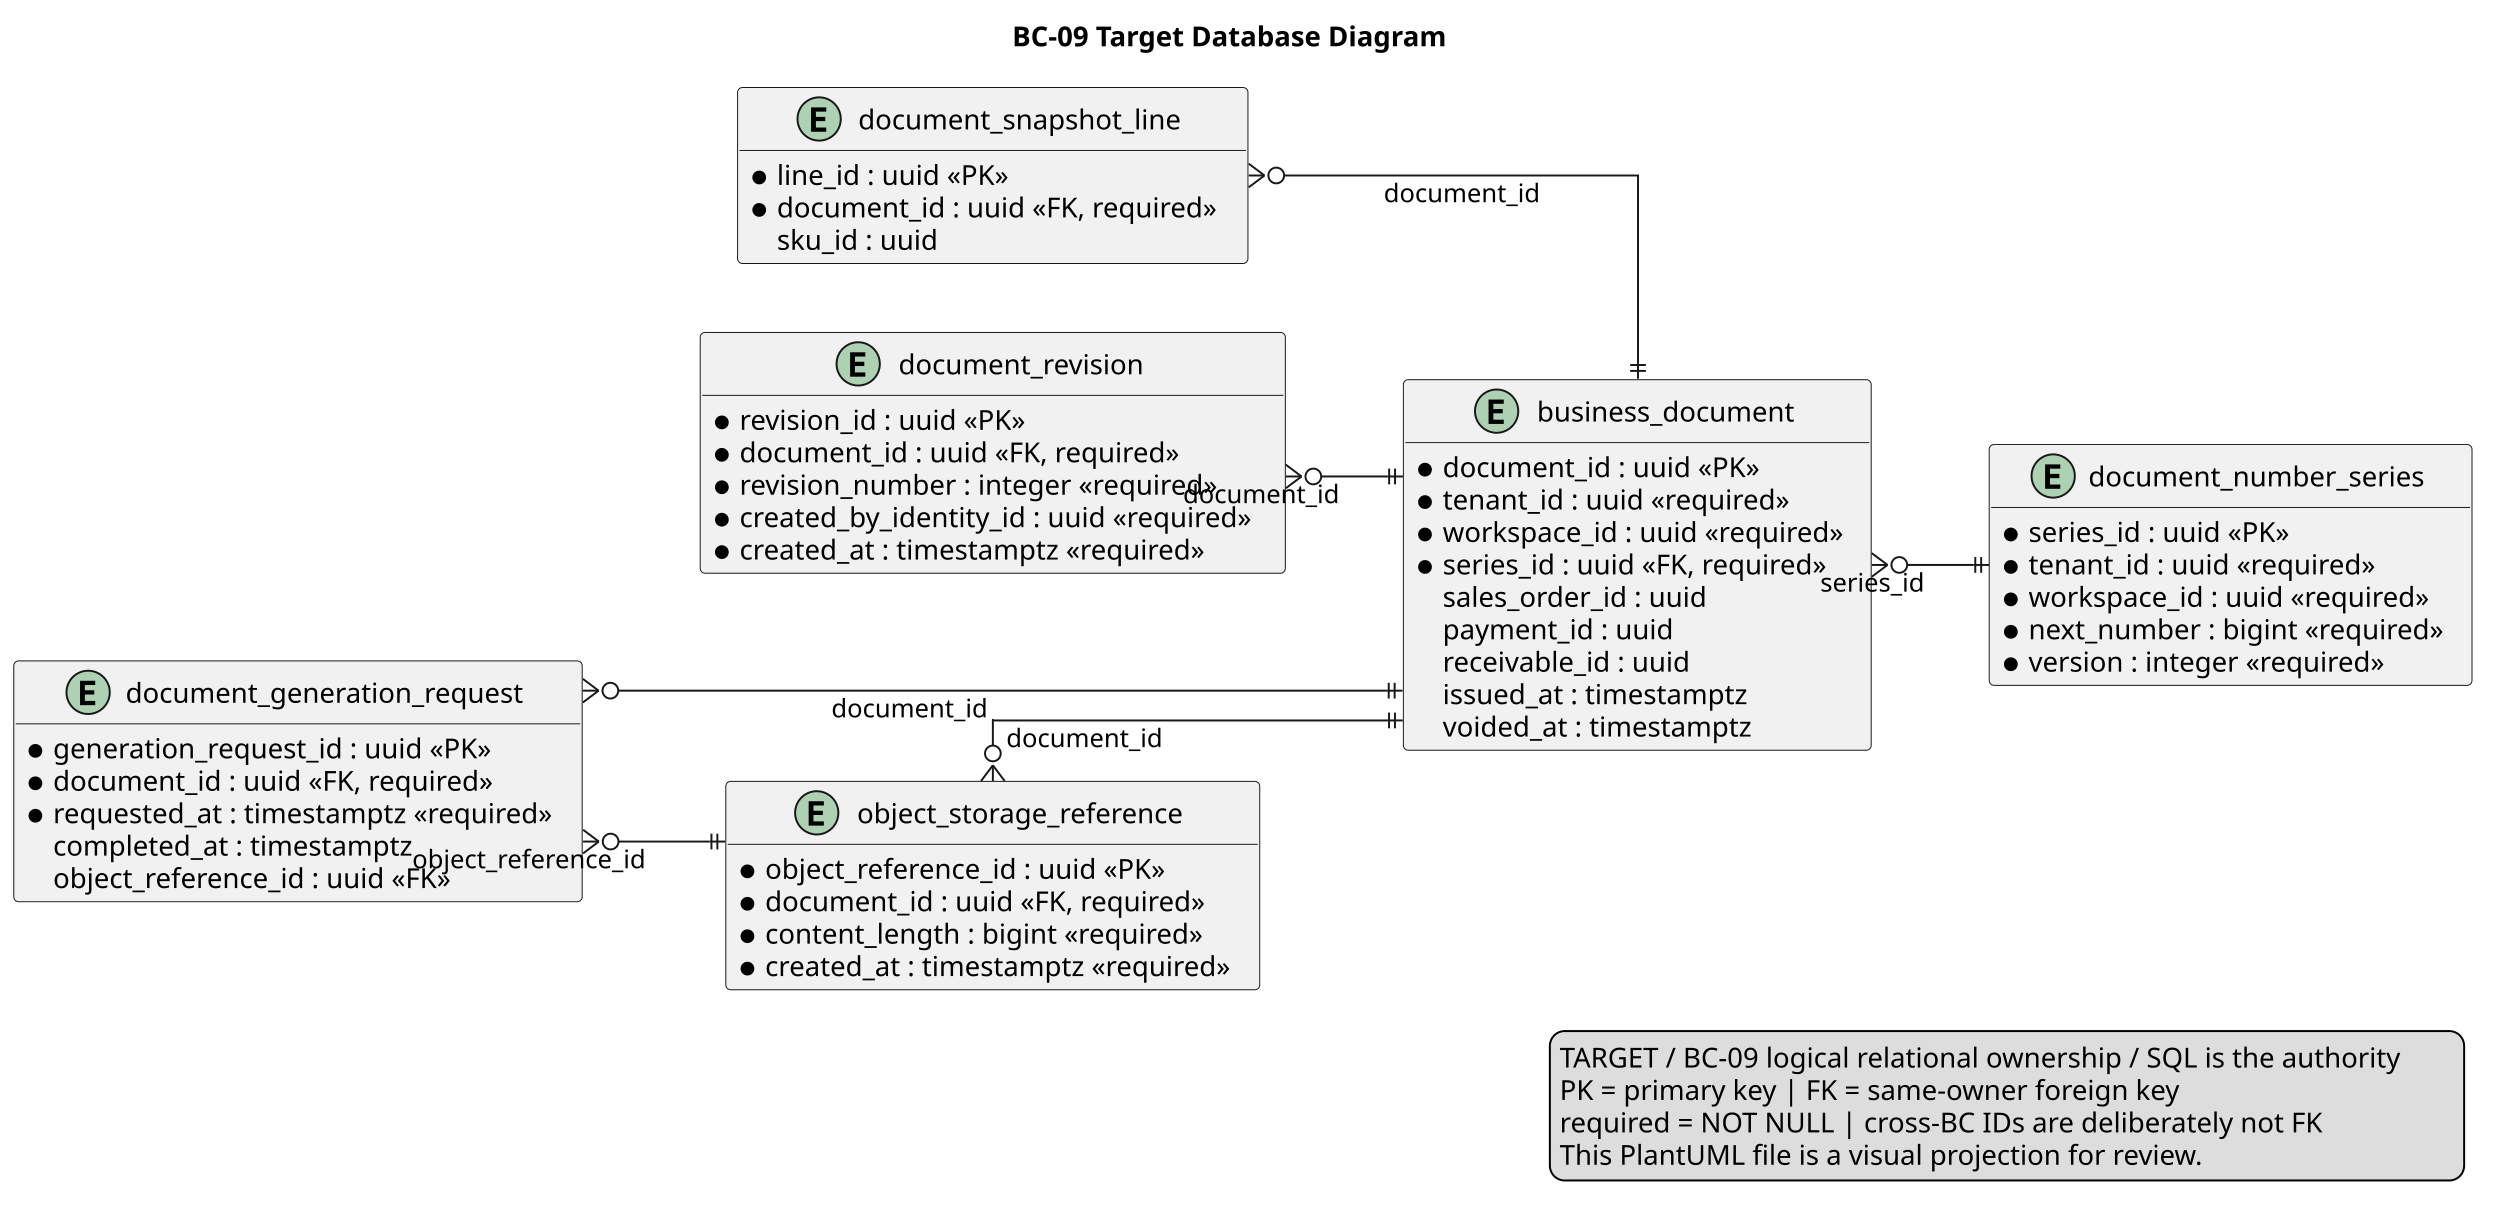
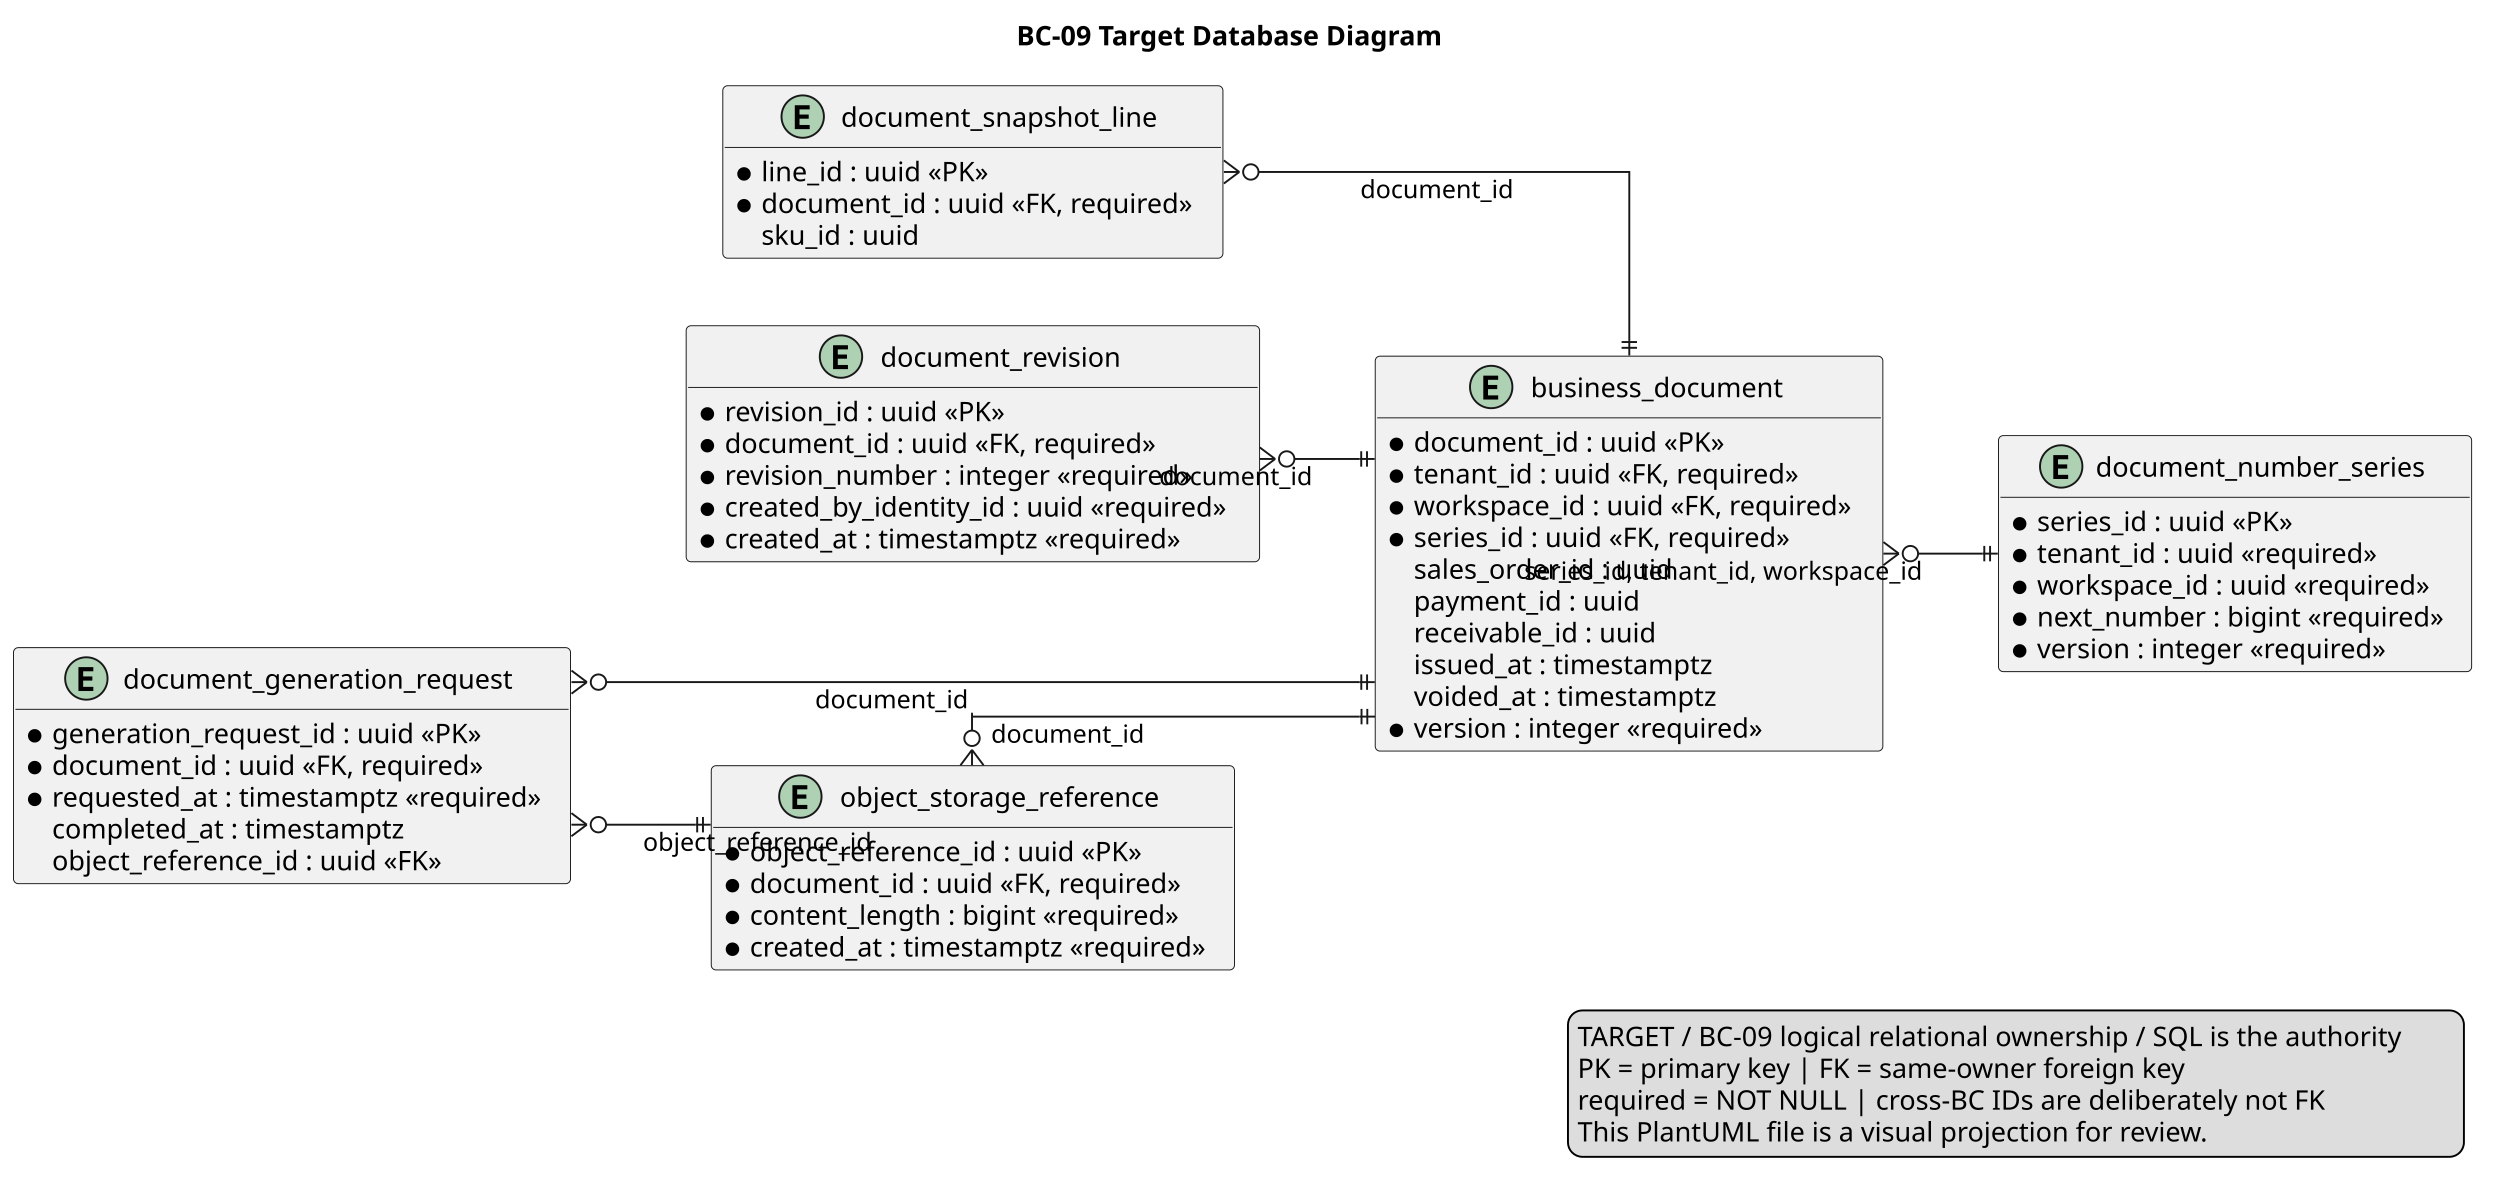
- <svg xmlns="http://www.w3.org/2000/svg" contentStyleType="text/css" data-diagram-type="CLASS" height="619px" preserveAspectRatio="none" style="width:1271px;height:619px;background:#FFFFFF;" version="1.1" viewBox="0 0 1271 619" width="1271px" zoomAndPan="magnify">
+ <svg xmlns="http://www.w3.org/2000/svg" contentStyleType="text/css" data-diagram-type="CLASS" height="619px" preserveAspectRatio="none" style="width:1297px;height:619px;background:#FFFFFF;" version="1.1" viewBox="0 0 1297 619" width="1297px" zoomAndPan="magnify">
  <defs />
  <g>
    <g class="title" data-source-line="1">
-       <text fill="#000000" font-family="sans-serif" font-size="14" font-weight="700" lengthAdjust="spacing" textLength="235.566" x="514.602" y="23.535">BC-09 Target Database Diagram</text>
+       <text fill="#000000" font-family="sans-serif" font-size="14" font-weight="700" lengthAdjust="spacing" textLength="235.566" x="527.357" y="23.535">BC-09 Target Database Diagram</text>
    </g>
    <g class="entity" data-qualified-name="t_document_number_series" data-source-line="12" id="ent0001">
-       <rect fill="#F1F1F1" height="122.441" rx="2.5" ry="2.5" style="stroke:#181818;stroke-width:0.5;" width="245.461" x="1011.31" y="225.998" />
-       <ellipse cx="1043.842" cy="241.998" fill="#ADD1B2" rx="11" ry="11" style="stroke:#181818;stroke-width:1;" />
-       <path d="M1047.456,248.498 L1039.736,248.498 L1039.736,236.105 L1047.456,236.105 L1047.456,238.263 L1042.185,238.263 L1042.185,240.936 L1046.958,240.936 L1046.958,243.095 L1042.185,243.095 L1042.185,246.34 L1047.456,246.34 Z " fill="#000000" />
-       <text fill="#000000" font-family="sans-serif" font-size="14" lengthAdjust="spacing" textLength="174.501" x="1061.738" y="247.289">document_number_series</text>
-       <line style="stroke:#181818;stroke-width:0.5;" x1="1012.31" x2="1255.771" y1="257.998" y2="257.998" />
-       <g data-visibility-modifier="IE_MANDATORY">
-         <ellipse cx="1022.31" cy="271.742" fill="#000000" rx="3" ry="3" style="stroke:#000000;stroke-width:1;" />
-       </g>
-       <text fill="#000000" font-family="sans-serif" font-size="14" lengthAdjust="spacing" textLength="139.009" x="1031.31" y="275.533">series_id : uuid «PK»</text>
-       <g data-visibility-modifier="IE_MANDATORY">
-         <ellipse cx="1022.31" cy="288.231" fill="#000000" rx="3" ry="3" style="stroke:#000000;stroke-width:1;" />
-       </g>
-       <text fill="#000000" font-family="sans-serif" font-size="14" lengthAdjust="spacing" textLength="183.278" x="1031.31" y="292.022">tenant_id : uuid «required»</text>
-       <g data-visibility-modifier="IE_MANDATORY">
-         <ellipse cx="1022.31" cy="304.719" fill="#000000" rx="3" ry="3" style="stroke:#000000;stroke-width:1;" />
-       </g>
-       <text fill="#000000" font-family="sans-serif" font-size="14" lengthAdjust="spacing" textLength="211.846" x="1031.31" y="308.51">workspace_id : uuid «required»</text>
-       <g data-visibility-modifier="IE_MANDATORY">
-         <ellipse cx="1022.31" cy="321.207" fill="#000000" rx="3" ry="3" style="stroke:#000000;stroke-width:1;" />
-       </g>
-       <text fill="#000000" font-family="sans-serif" font-size="14" lengthAdjust="spacing" textLength="219.461" x="1031.31" y="324.998">next_number : bigint «required»</text>
-       <g data-visibility-modifier="IE_MANDATORY">
-         <ellipse cx="1022.31" cy="337.695" fill="#000000" rx="3" ry="3" style="stroke:#000000;stroke-width:1;" />
-       </g>
-       <text fill="#000000" font-family="sans-serif" font-size="14" lengthAdjust="spacing" textLength="187.079" x="1031.31" y="341.487">version : integer «required»</text>
+       <rect fill="#F1F1F1" height="122.441" rx="2.5" ry="2.5" style="stroke:#181818;stroke-width:0.5;" width="245.461" x="1036.82" y="225.998" />
+       <ellipse cx="1069.352" cy="241.998" fill="#ADD1B2" rx="11" ry="11" style="stroke:#181818;stroke-width:1;" />
+       <path d="M1072.966,248.498 L1065.246,248.498 L1065.246,236.105 L1072.966,236.105 L1072.966,238.263 L1067.695,238.263 L1067.695,240.936 L1072.468,240.936 L1072.468,243.095 L1067.695,243.095 L1067.695,246.34 L1072.966,246.34 Z " fill="#000000" />
+       <text fill="#000000" font-family="sans-serif" font-size="14" lengthAdjust="spacing" textLength="174.501" x="1087.248" y="247.289">document_number_series</text>
+       <line style="stroke:#181818;stroke-width:0.5;" x1="1037.82" x2="1281.281" y1="257.998" y2="257.998" />
+       <g data-visibility-modifier="IE_MANDATORY">
+         <ellipse cx="1047.82" cy="271.742" fill="#000000" rx="3" ry="3" style="stroke:#000000;stroke-width:1;" />
+       </g>
+       <text fill="#000000" font-family="sans-serif" font-size="14" lengthAdjust="spacing" textLength="139.009" x="1056.82" y="275.533">series_id : uuid «PK»</text>
+       <g data-visibility-modifier="IE_MANDATORY">
+         <ellipse cx="1047.82" cy="288.231" fill="#000000" rx="3" ry="3" style="stroke:#000000;stroke-width:1;" />
+       </g>
+       <text fill="#000000" font-family="sans-serif" font-size="14" lengthAdjust="spacing" textLength="183.278" x="1056.82" y="292.022">tenant_id : uuid «required»</text>
+       <g data-visibility-modifier="IE_MANDATORY">
+         <ellipse cx="1047.82" cy="304.719" fill="#000000" rx="3" ry="3" style="stroke:#000000;stroke-width:1;" />
+       </g>
+       <text fill="#000000" font-family="sans-serif" font-size="14" lengthAdjust="spacing" textLength="211.846" x="1056.82" y="308.51">workspace_id : uuid «required»</text>
+       <g data-visibility-modifier="IE_MANDATORY">
+         <ellipse cx="1047.82" cy="321.207" fill="#000000" rx="3" ry="3" style="stroke:#000000;stroke-width:1;" />
+       </g>
+       <text fill="#000000" font-family="sans-serif" font-size="14" lengthAdjust="spacing" textLength="219.461" x="1056.82" y="324.998">next_number : bigint «required»</text>
+       <g data-visibility-modifier="IE_MANDATORY">
+         <ellipse cx="1047.82" cy="337.695" fill="#000000" rx="3" ry="3" style="stroke:#000000;stroke-width:1;" />
+       </g>
+       <text fill="#000000" font-family="sans-serif" font-size="14" lengthAdjust="spacing" textLength="187.079" x="1056.82" y="341.487">version : integer «required»</text>
    </g>
    <g class="entity" data-qualified-name="t_business_document" data-source-line="22" id="ent0002">
-       <rect fill="#F1F1F1" height="188.394" rx="2.5" ry="2.5" style="stroke:#181818;stroke-width:0.5;" width="237.846" x="713.47" y="193.028" />
-       <ellipse cx="760.888" cy="209.028" fill="#ADD1B2" rx="11" ry="11" style="stroke:#181818;stroke-width:1;" />
-       <path d="M764.502,215.528 L756.782,215.528 L756.782,203.135 L764.502,203.135 L764.502,205.293 L759.231,205.293 L759.231,207.966 L764.004,207.966 L764.004,210.125 L759.231,210.125 L759.231,213.37 L764.502,213.37 Z " fill="#000000" />
-       <text fill="#000000" font-family="sans-serif" font-size="14" lengthAdjust="spacing" textLength="134.511" x="781.388" y="214.319">business_document</text>
-       <line style="stroke:#181818;stroke-width:0.5;" x1="714.47" x2="950.316" y1="225.028" y2="225.028" />
-       <g data-visibility-modifier="IE_MANDATORY">
-         <ellipse cx="724.47" cy="238.772" fill="#000000" rx="3" ry="3" style="stroke:#000000;stroke-width:1;" />
-       </g>
-       <text fill="#000000" font-family="sans-serif" font-size="14" lengthAdjust="spacing" textLength="167.426" x="733.47" y="242.563">document_id : uuid «PK»</text>
-       <g data-visibility-modifier="IE_MANDATORY">
-         <ellipse cx="724.47" cy="255.261" fill="#000000" rx="3" ry="3" style="stroke:#000000;stroke-width:1;" />
-       </g>
-       <text fill="#000000" font-family="sans-serif" font-size="14" lengthAdjust="spacing" textLength="183.278" x="733.47" y="259.052">tenant_id : uuid «required»</text>
-       <g data-visibility-modifier="IE_MANDATORY">
-         <ellipse cx="724.47" cy="271.749" fill="#000000" rx="3" ry="3" style="stroke:#000000;stroke-width:1;" />
-       </g>
-       <text fill="#000000" font-family="sans-serif" font-size="14" lengthAdjust="spacing" textLength="211.846" x="733.47" y="275.54">workspace_id : uuid «required»</text>
-       <g data-visibility-modifier="IE_MANDATORY">
-         <ellipse cx="724.47" cy="288.237" fill="#000000" rx="3" ry="3" style="stroke:#000000;stroke-width:1;" />
-       </g>
-       <text fill="#000000" font-family="sans-serif" font-size="14" lengthAdjust="spacing" textLength="205.051" x="733.47" y="292.028">series_id : uuid «FK, required»</text>
-       <text fill="#000000" font-family="sans-serif" font-size="14" lengthAdjust="spacing" textLength="140.902" x="733.47" y="308.517">sales_order_id : uuid</text>
-       <text fill="#000000" font-family="sans-serif" font-size="14" lengthAdjust="spacing" textLength="122.035" x="733.47" y="325.005">payment_id : uuid</text>
-       <text fill="#000000" font-family="sans-serif" font-size="14" lengthAdjust="spacing" textLength="131.565" x="733.47" y="341.493">receivable_id : uuid</text>
-       <text fill="#000000" font-family="sans-serif" font-size="14" lengthAdjust="spacing" textLength="162.278" x="733.47" y="357.981">issued_at : timestamptz</text>
-       <text fill="#000000" font-family="sans-serif" font-size="14" lengthAdjust="spacing" textLength="163.974" x="733.47" y="374.47">voided_at : timestamptz</text>
-     </g>
-     <g class="entity" data-qualified-name="t_document_snapshot_line" data-source-line="37" id="ent0003">
+       <rect fill="#F1F1F1" height="204.883" rx="2.5" ry="2.5" style="stroke:#181818;stroke-width:0.5;" width="263.351" x="713.47" y="184.778" />
+       <ellipse cx="773.64" cy="200.778" fill="#ADD1B2" rx="11" ry="11" style="stroke:#181818;stroke-width:1;" />
+       <path d="M777.254,207.278 L769.534,207.278 L769.534,194.885 L777.254,194.885 L777.254,197.043 L771.983,197.043 L771.983,199.716 L776.756,199.716 L776.756,201.875 L771.983,201.875 L771.983,205.12 L777.254,205.12 Z " fill="#000000" />
+       <text fill="#000000" font-family="sans-serif" font-size="14" lengthAdjust="spacing" textLength="134.511" x="794.14" y="206.069">business_document</text>
+       <line style="stroke:#181818;stroke-width:0.5;" x1="714.47" x2="975.821" y1="216.778" y2="216.778" />
+       <g data-visibility-modifier="IE_MANDATORY">
+         <ellipse cx="724.47" cy="230.522" fill="#000000" rx="3" ry="3" style="stroke:#000000;stroke-width:1;" />
+       </g>
+       <text fill="#000000" font-family="sans-serif" font-size="14" lengthAdjust="spacing" textLength="167.426" x="733.47" y="234.313">document_id : uuid «PK»</text>
+       <g data-visibility-modifier="IE_MANDATORY">
+         <ellipse cx="724.47" cy="247.011" fill="#000000" rx="3" ry="3" style="stroke:#000000;stroke-width:1;" />
+       </g>
+       <text fill="#000000" font-family="sans-serif" font-size="14" lengthAdjust="spacing" textLength="208.783" x="733.47" y="250.802">tenant_id : uuid «FK, required»</text>
+       <g data-visibility-modifier="IE_MANDATORY">
+         <ellipse cx="724.47" cy="263.499" fill="#000000" rx="3" ry="3" style="stroke:#000000;stroke-width:1;" />
+       </g>
+       <text fill="#000000" font-family="sans-serif" font-size="14" lengthAdjust="spacing" textLength="237.351" x="733.47" y="267.29">workspace_id : uuid «FK, required»</text>
+       <g data-visibility-modifier="IE_MANDATORY">
+         <ellipse cx="724.47" cy="279.987" fill="#000000" rx="3" ry="3" style="stroke:#000000;stroke-width:1;" />
+       </g>
+       <text fill="#000000" font-family="sans-serif" font-size="14" lengthAdjust="spacing" textLength="205.051" x="733.47" y="283.778">series_id : uuid «FK, required»</text>
+       <text fill="#000000" font-family="sans-serif" font-size="14" lengthAdjust="spacing" textLength="140.902" x="733.47" y="300.267">sales_order_id : uuid</text>
+       <text fill="#000000" font-family="sans-serif" font-size="14" lengthAdjust="spacing" textLength="122.035" x="733.47" y="316.755">payment_id : uuid</text>
+       <text fill="#000000" font-family="sans-serif" font-size="14" lengthAdjust="spacing" textLength="131.565" x="733.47" y="333.243">receivable_id : uuid</text>
+       <text fill="#000000" font-family="sans-serif" font-size="14" lengthAdjust="spacing" textLength="162.278" x="733.47" y="349.731">issued_at : timestamptz</text>
+       <text fill="#000000" font-family="sans-serif" font-size="14" lengthAdjust="spacing" textLength="163.974" x="733.47" y="366.22">voided_at : timestamptz</text>
+       <g data-visibility-modifier="IE_MANDATORY">
+         <ellipse cx="724.47" cy="378.917" fill="#000000" rx="3" ry="3" style="stroke:#000000;stroke-width:1;" />
+       </g>
+       <text fill="#000000" font-family="sans-serif" font-size="14" lengthAdjust="spacing" textLength="187.079" x="733.47" y="382.708">version : integer «required»</text>
+     </g>
+     <g class="entity" data-qualified-name="t_document_snapshot_line" data-source-line="38" id="ent0003">
      <rect fill="#F1F1F1" height="89.465" rx="2.5" ry="2.5" style="stroke:#181818;stroke-width:0.5;" width="259.468" x="374.99" y="44.488" />
      <ellipse cx="416.446" cy="60.488" fill="#ADD1B2" rx="11" ry="11" style="stroke:#181818;stroke-width:1;" />
      <path d="M420.06,66.988 L412.341,66.988 L412.341,54.595 L420.06,54.595 L420.06,56.753 L414.789,56.753 L414.789,59.426 L419.562,59.426 L419.562,61.584 L414.789,61.584 L414.789,64.83 L420.06,64.83 Z " fill="#000000" />
      <text fill="#000000" font-family="sans-serif" font-size="14" lengthAdjust="spacing" textLength="168.677" x="436.325" y="65.779">document_snapshot_line</text>
      <line style="stroke:#181818;stroke-width:0.5;" x1="375.99" x2="633.458" y1="76.488" y2="76.488" />
      <g data-visibility-modifier="IE_MANDATORY">
        <ellipse cx="385.99" cy="90.232" fill="#000000" rx="3" ry="3" style="stroke:#000000;stroke-width:1;" />
      </g>
      <text fill="#000000" font-family="sans-serif" font-size="14" lengthAdjust="spacing" textLength="123.942" x="394.99" y="94.023">line_id : uuid «PK»</text>
      <g data-visibility-modifier="IE_MANDATORY">
        <ellipse cx="385.99" cy="106.721" fill="#000000" rx="3" ry="3" style="stroke:#000000;stroke-width:1;" />
      </g>
      <text fill="#000000" font-family="sans-serif" font-size="14" lengthAdjust="spacing" textLength="233.468" x="394.99" y="110.512">document_id : uuid «FK, required»</text>
      <text fill="#000000" font-family="sans-serif" font-size="14" lengthAdjust="spacing" textLength="87.391" x="394.99" y="127">sku_id : uuid</text>
    </g>
-     <g class="entity" data-qualified-name="t_document_revision" data-source-line="49" id="ent0004">
+     <g class="entity" data-qualified-name="t_document_revision" data-source-line="50" id="ent0004">
      <rect fill="#F1F1F1" height="122.441" rx="2.5" ry="2.5" style="stroke:#181818;stroke-width:0.5;" width="297.482" x="355.99" y="168.998" />
      <ellipse cx="436.302" cy="184.998" fill="#ADD1B2" rx="11" ry="11" style="stroke:#181818;stroke-width:1;" />
      <path d="M439.916,191.498 L432.197,191.498 L432.197,179.105 L439.916,179.105 L439.916,181.263 L434.645,181.263 L434.645,183.936 L439.418,183.936 L439.418,186.095 L434.645,186.095 L434.645,189.34 L439.916,189.34 Z " fill="#000000" />
      <text fill="#000000" font-family="sans-serif" font-size="14" lengthAdjust="spacing" textLength="128.358" x="456.802" y="190.289">document_revision</text>
      <line style="stroke:#181818;stroke-width:0.5;" x1="356.99" x2="652.472" y1="200.998" y2="200.998" />
      <g data-visibility-modifier="IE_MANDATORY">
        <ellipse cx="366.99" cy="214.742" fill="#000000" rx="3" ry="3" style="stroke:#000000;stroke-width:1;" />
      </g>
      <text fill="#000000" font-family="sans-serif" font-size="14" lengthAdjust="spacing" textLength="152.653" x="375.99" y="218.533">revision_id : uuid «PK»</text>
      <g data-visibility-modifier="IE_MANDATORY">
        <ellipse cx="366.99" cy="231.231" fill="#000000" rx="3" ry="3" style="stroke:#000000;stroke-width:1;" />
      </g>
      <text fill="#000000" font-family="sans-serif" font-size="14" lengthAdjust="spacing" textLength="233.468" x="375.99" y="235.022">document_id : uuid «FK, required»</text>
      <g data-visibility-modifier="IE_MANDATORY">
        <ellipse cx="366.99" cy="247.719" fill="#000000" rx="3" ry="3" style="stroke:#000000;stroke-width:1;" />
      </g>
      <text fill="#000000" font-family="sans-serif" font-size="14" lengthAdjust="spacing" textLength="250.913" x="375.99" y="251.51">revision_number : integer «required»</text>
      <g data-visibility-modifier="IE_MANDATORY">
        <ellipse cx="366.99" cy="264.207" fill="#000000" rx="3" ry="3" style="stroke:#000000;stroke-width:1;" />
      </g>
      <text fill="#000000" font-family="sans-serif" font-size="14" lengthAdjust="spacing" textLength="271.482" x="375.99" y="267.998">created_by_identity_id : uuid «required»</text>
      <g data-visibility-modifier="IE_MANDATORY">
        <ellipse cx="366.99" cy="280.695" fill="#000000" rx="3" ry="3" style="stroke:#000000;stroke-width:1;" />
      </g>
      <text fill="#000000" font-family="sans-serif" font-size="14" lengthAdjust="spacing" textLength="245.451" x="375.99" y="284.487">created_at : timestamptz «required»</text>
    </g>
-     <g class="entity" data-qualified-name="t_object_storage_reference" data-source-line="58" id="ent0005">
+     <g class="entity" data-qualified-name="t_object_storage_reference" data-source-line="59" id="ent0005">
      <rect fill="#F1F1F1" height="105.953" rx="2.5" ry="2.5" style="stroke:#181818;stroke-width:0.5;" width="271.451" x="369" y="397.248" />
      <ellipse cx="415.225" cy="413.248" fill="#ADD1B2" rx="11" ry="11" style="stroke:#181818;stroke-width:1;" />
      <path d="M418.839,419.748 L411.119,419.748 L411.119,407.355 L418.839,407.355 L418.839,409.513 L413.568,409.513 L413.568,412.186 L418.341,412.186 L418.341,414.344 L413.568,414.344 L413.568,417.59 L418.839,417.59 Z " fill="#000000" />
      <text fill="#000000" font-family="sans-serif" font-size="14" lengthAdjust="spacing" textLength="170.502" x="435.725" y="418.539">object_storage_reference</text>
      <line style="stroke:#181818;stroke-width:0.5;" x1="370" x2="639.451" y1="429.248" y2="429.248" />
      <g data-visibility-modifier="IE_MANDATORY">
        <ellipse cx="380" cy="442.992" fill="#000000" rx="3" ry="3" style="stroke:#000000;stroke-width:1;" />
      </g>
      <text fill="#000000" font-family="sans-serif" font-size="14" lengthAdjust="spacing" textLength="211.9" x="389" y="446.783">object_reference_id : uuid «PK»</text>
      <g data-visibility-modifier="IE_MANDATORY">
        <ellipse cx="380" cy="459.481" fill="#000000" rx="3" ry="3" style="stroke:#000000;stroke-width:1;" />
      </g>
      <text fill="#000000" font-family="sans-serif" font-size="14" lengthAdjust="spacing" textLength="233.468" x="389" y="463.272">document_id : uuid «FK, required»</text>
      <g data-visibility-modifier="IE_MANDATORY">
        <ellipse cx="380" cy="475.969" fill="#000000" rx="3" ry="3" style="stroke:#000000;stroke-width:1;" />
      </g>
      <text fill="#000000" font-family="sans-serif" font-size="14" lengthAdjust="spacing" textLength="230.973" x="389" y="479.76">content_length : bigint «required»</text>
      <g data-visibility-modifier="IE_MANDATORY">
        <ellipse cx="380" cy="492.457" fill="#000000" rx="3" ry="3" style="stroke:#000000;stroke-width:1;" />
      </g>
      <text fill="#000000" font-family="sans-serif" font-size="14" lengthAdjust="spacing" textLength="245.451" x="389" y="496.248">created_at : timestamptz «required»</text>
    </g>
-     <g class="entity" data-qualified-name="t_document_generation_request" data-source-line="68" id="ent0006">
+     <g class="entity" data-qualified-name="t_document_generation_request" data-source-line="69" id="ent0006">
      <rect fill="#F1F1F1" height="122.441" rx="2.5" ry="2.5" style="stroke:#181818;stroke-width:0.5;" width="288.985" x="7" y="335.998" />
      <ellipse cx="44.801" cy="351.998" fill="#ADD1B2" rx="11" ry="11" style="stroke:#181818;stroke-width:1;" />
      <path d="M48.416,358.498 L40.696,358.498 L40.696,346.105 L48.416,346.105 L48.416,348.263 L43.145,348.263 L43.145,350.936 L47.918,350.936 L47.918,353.094 L43.145,353.094 L43.145,356.34 L48.416,356.34 Z " fill="#000000" />
      <text fill="#000000" font-family="sans-serif" font-size="14" lengthAdjust="spacing" textLength="206.315" x="63.868" y="357.289">document_generation_request</text>
      <line style="stroke:#181818;stroke-width:0.5;" x1="8" x2="294.985" y1="367.998" y2="367.998" />
      <g data-visibility-modifier="IE_MANDATORY">
        <ellipse cx="18" cy="381.742" fill="#000000" rx="3" ry="3" style="stroke:#000000;stroke-width:1;" />
      </g>
      <text fill="#000000" font-family="sans-serif" font-size="14" lengthAdjust="spacing" textLength="230.61" x="27" y="385.533">generation_request_id : uuid «PK»</text>
      <g data-visibility-modifier="IE_MANDATORY">
        <ellipse cx="18" cy="398.231" fill="#000000" rx="3" ry="3" style="stroke:#000000;stroke-width:1;" />
      </g>
      <text fill="#000000" font-family="sans-serif" font-size="14" lengthAdjust="spacing" textLength="233.468" x="27" y="402.022">document_id : uuid «FK, required»</text>
      <g data-visibility-modifier="IE_MANDATORY">
        <ellipse cx="18" cy="414.719" fill="#000000" rx="3" ry="3" style="stroke:#000000;stroke-width:1;" />
      </g>
      <text fill="#000000" font-family="sans-serif" font-size="14" lengthAdjust="spacing" textLength="262.985" x="27" y="418.51">requested_at : timestamptz «required»</text>
      <text fill="#000000" font-family="sans-serif" font-size="14" lengthAdjust="spacing" textLength="190.005" x="27" y="434.998">completed_at : timestamptz</text>
      <text fill="#000000" font-family="sans-serif" font-size="14" lengthAdjust="spacing" textLength="211.668" x="27" y="451.487">object_reference_id : uuid «FK»</text>
    </g>
-     <g class="link" data-entity-1="ent0002" data-entity-2="ent0001" data-link-type="crowfoot" data-source-line="78" id="lnk7">
-       <path codeLine="78" d="M969.61,287.218 C989.21,287.218 983.55,287.218 1003.23,287.218" fill="none" id="t_business_document-t_document_number_series" style="stroke:#181818;stroke-width:1;" />
-       <line style="stroke:#181818;stroke-width:1;" x1="959.61" x2="951.61" y1="287.218" y2="293.218" />
-       <line style="stroke:#181818;stroke-width:1;" x1="959.61" x2="951.61" y1="287.218" y2="281.218" />
-       <line style="stroke:#181818;stroke-width:1;" x1="959.61" x2="951.61" y1="287.218" y2="287.218" />
-       <ellipse cx="965.61" cy="287.218" fill="none" rx="4" ry="4" style="stroke:#181818;stroke-width:1;" />
-       <line style="stroke:#181818;stroke-width:1;" x1="1007.23" x2="1007.23" y1="283.218" y2="291.218" />
-       <line style="stroke:#181818;stroke-width:1;" x1="1004.23" x2="1004.23" y1="283.218" y2="291.218" />
-       <line style="stroke:#181818;stroke-width:1;" x1="1003.23" x2="1011.23" y1="287.218" y2="287.218" />
-       <text fill="#000000" font-family="sans-serif" font-size="13" lengthAdjust="spacing" textLength="55.256" x="925.42" y="300.787">series_id</text>
-     </g>
-     <g class="link" data-entity-1="ent0003" data-entity-2="ent0002" data-link-type="crowfoot" data-source-line="79" id="lnk8">
-       <path codeLine="79" d="M652.85,89.218 C744.44,89.218 832.77,89.218 832.77,89.218 C832.77,89.218 832.77,133.668 832.77,184.568" fill="none" id="t_document_snapshot_line-t_business_document" style="stroke:#181818;stroke-width:1;" />
-       <line style="stroke:#181818;stroke-width:1;" x1="642.85" x2="634.85" y1="89.218" y2="95.218" />
-       <line style="stroke:#181818;stroke-width:1;" x1="642.85" x2="634.85" y1="89.218" y2="83.218" />
-       <line style="stroke:#181818;stroke-width:1;" x1="642.85" x2="634.85" y1="89.218" y2="89.218" />
-       <ellipse cx="648.85" cy="89.218" fill="none" rx="4" ry="4" style="stroke:#181818;stroke-width:1;" />
-       <line style="stroke:#181818;stroke-width:1;" x1="836.77" x2="828.77" y1="188.568" y2="188.568" />
-       <line style="stroke:#181818;stroke-width:1;" x1="836.77" x2="828.77" y1="185.568" y2="185.568" />
-       <line style="stroke:#181818;stroke-width:1;" x1="832.77" x2="832.77" y1="184.568" y2="192.568" />
-       <text fill="#000000" font-family="sans-serif" font-size="13" lengthAdjust="spacing" textLength="81.644" x="703.49" y="102.787">document_id</text>
-     </g>
-     <g class="link" data-entity-1="ent0004" data-entity-2="ent0002" data-link-type="crowfoot" data-source-line="80" id="lnk9">
-       <path codeLine="80" d="M671.7,242.238 C691.65,242.238 685.89,242.238 705.24,242.238" fill="none" id="t_document_revision-t_business_document" style="stroke:#181818;stroke-width:1;" />
-       <line style="stroke:#181818;stroke-width:1;" x1="661.7" x2="653.7" y1="242.238" y2="248.238" />
-       <line style="stroke:#181818;stroke-width:1;" x1="661.7" x2="653.7" y1="242.238" y2="236.238" />
-       <line style="stroke:#181818;stroke-width:1;" x1="661.7" x2="653.7" y1="242.238" y2="242.238" />
-       <ellipse cx="667.7" cy="242.238" fill="none" rx="4" ry="4" style="stroke:#181818;stroke-width:1;" />
-       <line style="stroke:#181818;stroke-width:1;" x1="709.24" x2="709.24" y1="238.238" y2="246.238" />
-       <line style="stroke:#181818;stroke-width:1;" x1="706.24" x2="706.24" y1="238.238" y2="246.238" />
-       <line style="stroke:#181818;stroke-width:1;" x1="705.24" x2="713.24" y1="242.238" y2="242.238" />
-       <text fill="#000000" font-family="sans-serif" font-size="13" lengthAdjust="spacing" textLength="81.644" x="601.47" y="255.807">document_id</text>
-     </g>
-     <g class="link" data-entity-1="ent0005" data-entity-2="ent0002" data-link-type="crowfoot" data-source-line="81" id="lnk10">
-       <path codeLine="81" d="M504.77,379.058 C504.77,362.398 504.77,366.278 504.77,366.278 C504.77,366.278 611.51,366.278 705.19,366.278" fill="none" id="t_object_storage_reference-t_business_document" style="stroke:#181818;stroke-width:1;" />
-       <line style="stroke:#181818;stroke-width:1;" x1="504.77" x2="510.77" y1="389.058" y2="397.058" />
-       <line style="stroke:#181818;stroke-width:1;" x1="504.77" x2="498.77" y1="389.058" y2="397.058" />
-       <line style="stroke:#181818;stroke-width:1;" x1="504.77" x2="504.77" y1="389.058" y2="397.058" />
-       <ellipse cx="504.77" cy="383.058" fill="none" rx="4" ry="4" style="stroke:#181818;stroke-width:1;" />
-       <line style="stroke:#181818;stroke-width:1;" x1="709.19" x2="709.19" y1="362.278" y2="370.278" />
-       <line style="stroke:#181818;stroke-width:1;" x1="706.19" x2="706.19" y1="362.278" y2="370.278" />
-       <line style="stroke:#181818;stroke-width:1;" x1="705.19" x2="713.19" y1="366.278" y2="366.278" />
-       <text fill="#000000" font-family="sans-serif" font-size="13" lengthAdjust="spacing" textLength="81.644" x="511.59" y="379.847">document_id</text>
-     </g>
-     <g class="link" data-entity-1="ent0006" data-entity-2="ent0002" data-link-type="crowfoot" data-source-line="82" id="lnk11">
-       <path codeLine="82" d="M314.31,351.138 C438.38,351.138 588.93,351.138 705.03,351.138" fill="none" id="t_document_generation_request-t_business_document" style="stroke:#181818;stroke-width:1;" />
-       <line style="stroke:#181818;stroke-width:1;" x1="304.31" x2="296.31" y1="351.138" y2="357.138" />
-       <line style="stroke:#181818;stroke-width:1;" x1="304.31" x2="296.31" y1="351.138" y2="345.138" />
-       <line style="stroke:#181818;stroke-width:1;" x1="304.31" x2="296.31" y1="351.138" y2="351.138" />
-       <ellipse cx="310.31" cy="351.138" fill="none" rx="4" ry="4" style="stroke:#181818;stroke-width:1;" />
-       <line style="stroke:#181818;stroke-width:1;" x1="709.03" x2="709.03" y1="347.138" y2="355.138" />
-       <line style="stroke:#181818;stroke-width:1;" x1="706.03" x2="706.03" y1="347.138" y2="355.138" />
-       <line style="stroke:#181818;stroke-width:1;" x1="705.03" x2="713.03" y1="351.138" y2="351.138" />
-       <text fill="#000000" font-family="sans-serif" font-size="13" lengthAdjust="spacing" textLength="81.644" x="422.67" y="364.707">document_id</text>
-     </g>
-     <g class="link" data-entity-1="ent0006" data-entity-2="ent0005" data-link-type="crowfoot" data-source-line="83" id="lnk12">
-       <path codeLine="83" d="M314.44,427.848 C338.34,427.848 337.03,427.848 360.7,427.848" fill="none" id="t_document_generation_request-t_object_storage_reference" style="stroke:#181818;stroke-width:1;" />
+     <g class="link" data-entity-1="ent0002" data-entity-2="ent0001" data-link-type="crowfoot" data-source-line="79" id="lnk7">
+       <path codeLine="79" d="M995.11,287.218 C1014.77,287.218 1008.98,287.218 1028.45,287.218" fill="none" id="t_business_document-t_document_number_series" style="stroke:#181818;stroke-width:1;" />
+       <line style="stroke:#181818;stroke-width:1;" x1="985.11" x2="977.11" y1="287.218" y2="293.218" />
+       <line style="stroke:#181818;stroke-width:1;" x1="985.11" x2="977.11" y1="287.218" y2="281.218" />
+       <line style="stroke:#181818;stroke-width:1;" x1="985.11" x2="977.11" y1="287.218" y2="287.218" />
+       <ellipse cx="991.11" cy="287.218" fill="none" rx="4" ry="4" style="stroke:#181818;stroke-width:1;" />
+       <line style="stroke:#181818;stroke-width:1;" x1="1032.45" x2="1032.45" y1="283.218" y2="291.218" />
+       <line style="stroke:#181818;stroke-width:1;" x1="1029.45" x2="1029.45" y1="283.218" y2="291.218" />
+       <line style="stroke:#181818;stroke-width:1;" x1="1028.45" x2="1036.45" y1="287.218" y2="287.218" />
+       <text fill="#000000" font-family="sans-serif" font-size="13" lengthAdjust="spacing" textLength="215.681" x="790.78" y="300.787">series_id, tenant_id, workspace_id</text>
+     </g>
+     <g class="link" data-entity-1="ent0003" data-entity-2="ent0002" data-link-type="crowfoot" data-source-line="80" id="lnk8">
+       <path codeLine="80" d="M652.93,89.218 C749.07,89.218 845.28,89.218 845.28,89.218 C845.28,89.218 845.28,128.238 845.28,176.448" fill="none" id="t_document_snapshot_line-t_business_document" style="stroke:#181818;stroke-width:1;" />
+       <line style="stroke:#181818;stroke-width:1;" x1="642.93" x2="634.93" y1="89.218" y2="95.218" />
+       <line style="stroke:#181818;stroke-width:1;" x1="642.93" x2="634.93" y1="89.218" y2="83.218" />
+       <line style="stroke:#181818;stroke-width:1;" x1="642.93" x2="634.93" y1="89.218" y2="89.218" />
+       <ellipse cx="648.93" cy="89.218" fill="none" rx="4" ry="4" style="stroke:#181818;stroke-width:1;" />
+       <line style="stroke:#181818;stroke-width:1;" x1="849.28" x2="841.28" y1="180.448" y2="180.448" />
+       <line style="stroke:#181818;stroke-width:1;" x1="849.28" x2="841.28" y1="177.448" y2="177.448" />
+       <line style="stroke:#181818;stroke-width:1;" x1="845.28" x2="845.28" y1="176.448" y2="184.448" />
+       <text fill="#000000" font-family="sans-serif" font-size="13" lengthAdjust="spacing" textLength="81.644" x="705.72" y="102.787">document_id</text>
+     </g>
+     <g class="link" data-entity-1="ent0004" data-entity-2="ent0002" data-link-type="crowfoot" data-source-line="81" id="lnk9">
+       <path codeLine="81" d="M671.54,238.108 C691.4,238.108 685.66,238.108 705.2,238.108" fill="none" id="t_document_revision-t_business_document" style="stroke:#181818;stroke-width:1;" />
+       <line style="stroke:#181818;stroke-width:1;" x1="661.54" x2="653.54" y1="238.108" y2="244.108" />
+       <line style="stroke:#181818;stroke-width:1;" x1="661.54" x2="653.54" y1="238.108" y2="232.108" />
+       <line style="stroke:#181818;stroke-width:1;" x1="661.54" x2="653.54" y1="238.108" y2="238.108" />
+       <ellipse cx="667.54" cy="238.108" fill="none" rx="4" ry="4" style="stroke:#181818;stroke-width:1;" />
+       <line style="stroke:#181818;stroke-width:1;" x1="709.2" x2="709.2" y1="234.108" y2="242.108" />
+       <line style="stroke:#181818;stroke-width:1;" x1="706.2" x2="706.2" y1="234.108" y2="242.108" />
+       <line style="stroke:#181818;stroke-width:1;" x1="705.2" x2="713.2" y1="238.108" y2="238.108" />
+       <text fill="#000000" font-family="sans-serif" font-size="13" lengthAdjust="spacing" textLength="81.644" x="601.37" y="251.677">document_id</text>
+     </g>
+     <g class="link" data-entity-1="ent0005" data-entity-2="ent0002" data-link-type="crowfoot" data-source-line="82" id="lnk10">
+       <path codeLine="82" d="M504.28,379.028 C504.28,365.038 504.28,371.778 504.28,371.778 C504.28,371.778 609.44,371.778 705.36,371.778" fill="none" id="t_object_storage_reference-t_business_document" style="stroke:#181818;stroke-width:1;" />
+       <line style="stroke:#181818;stroke-width:1;" x1="504.28" x2="510.28" y1="389.028" y2="397.028" />
+       <line style="stroke:#181818;stroke-width:1;" x1="504.28" x2="498.28" y1="389.028" y2="397.028" />
+       <line style="stroke:#181818;stroke-width:1;" x1="504.28" x2="504.28" y1="389.028" y2="397.028" />
+       <ellipse cx="504.28" cy="383.028" fill="none" rx="4" ry="4" style="stroke:#181818;stroke-width:1;" />
+       <line style="stroke:#181818;stroke-width:1;" x1="709.36" x2="709.36" y1="367.778" y2="375.778" />
+       <line style="stroke:#181818;stroke-width:1;" x1="706.36" x2="706.36" y1="367.778" y2="375.778" />
+       <line style="stroke:#181818;stroke-width:1;" x1="705.36" x2="713.36" y1="371.778" y2="371.778" />
+       <text fill="#000000" font-family="sans-serif" font-size="13" lengthAdjust="spacing" textLength="81.644" x="514.19" y="385.347">document_id</text>
+     </g>
+     <g class="link" data-entity-1="ent0006" data-entity-2="ent0002" data-link-type="crowfoot" data-source-line="83" id="lnk11">
+       <path codeLine="83" d="M314.48,353.888 C437.4,353.888 586.2,353.888 705.24,353.888" fill="none" id="t_document_generation_request-t_business_document" style="stroke:#181818;stroke-width:1;" />
+       <line style="stroke:#181818;stroke-width:1;" x1="304.48" x2="296.48" y1="353.888" y2="359.888" />
+       <line style="stroke:#181818;stroke-width:1;" x1="304.48" x2="296.48" y1="353.888" y2="347.888" />
+       <line style="stroke:#181818;stroke-width:1;" x1="304.48" x2="296.48" y1="353.888" y2="353.888" />
+       <ellipse cx="310.48" cy="353.888" fill="none" rx="4" ry="4" style="stroke:#181818;stroke-width:1;" />
+       <line style="stroke:#181818;stroke-width:1;" x1="709.24" x2="709.24" y1="349.888" y2="357.888" />
+       <line style="stroke:#181818;stroke-width:1;" x1="706.24" x2="706.24" y1="349.888" y2="357.888" />
+       <line style="stroke:#181818;stroke-width:1;" x1="705.24" x2="713.24" y1="353.888" y2="353.888" />
+       <text fill="#000000" font-family="sans-serif" font-size="13" lengthAdjust="spacing" textLength="81.644" x="422.86" y="367.457">document_id</text>
+     </g>
+     <g class="link" data-entity-1="ent0006" data-entity-2="ent0005" data-link-type="crowfoot" data-source-line="84" id="lnk12">
+       <path codeLine="84" d="M314.44,427.848 C338.34,427.848 337.03,427.848 360.7,427.848" fill="none" id="t_document_generation_request-t_object_storage_reference" style="stroke:#181818;stroke-width:1;" />
      <line style="stroke:#181818;stroke-width:1;" x1="304.44" x2="296.44" y1="427.848" y2="433.848" />
      <line style="stroke:#181818;stroke-width:1;" x1="304.44" x2="296.44" y1="427.848" y2="421.848" />
      <line style="stroke:#181818;stroke-width:1;" x1="304.44" x2="296.44" y1="427.848" y2="427.848" />
      <ellipse cx="310.44" cy="427.848" fill="none" rx="4" ry="4" style="stroke:#181818;stroke-width:1;" />
      <line style="stroke:#181818;stroke-width:1;" x1="364.7" x2="364.7" y1="423.848" y2="431.848" />
      <line style="stroke:#181818;stroke-width:1;" x1="361.7" x2="361.7" y1="423.848" y2="431.848" />
      <line style="stroke:#181818;stroke-width:1;" x1="360.7" x2="368.7" y1="427.848" y2="427.848" />
-       <text fill="#000000" font-family="sans-serif" font-size="13" lengthAdjust="spacing" textLength="122.941" x="209.57" y="441.417">object_reference_id</text>
-     </g>
-     <g class="legend" data-source-line="85">
-       <rect fill="#DDDDDD" height="75.953" rx="7.5" ry="7.5" style="stroke:#000000;stroke-width:1;" width="464.822" x="787.949" y="524.201" />
-       <text fill="#000000" font-family="sans-serif" font-size="14" lengthAdjust="spacing" textLength="454.822" x="792.949" y="542.737">TARGET / BC-09 logical relational ownership / SQL is the authority</text>
-       <text fill="#000000" font-family="sans-serif" font-size="14" lengthAdjust="spacing" textLength="334.086" x="792.949" y="559.225">PK = primary key | FK = same-owner foreign key</text>
-       <text fill="#000000" font-family="sans-serif" font-size="14" lengthAdjust="spacing" textLength="405.986" x="792.949" y="575.713">required = NOT NULL | cross-BC IDs are deliberately not FK</text>
-       <text fill="#000000" font-family="sans-serif" font-size="14" lengthAdjust="spacing" textLength="341.934" x="792.949" y="592.201">This PlantUML file is a visual projection for review.</text>
+       <text fill="#000000" font-family="sans-serif" font-size="13" lengthAdjust="spacing" textLength="122.941" x="333.57" y="441.417">object_reference_id</text>
+     </g>
+     <g class="legend" data-source-line="86">
+       <rect fill="#DDDDDD" height="75.953" rx="7.5" ry="7.5" style="stroke:#000000;stroke-width:1;" width="464.822" x="813.459" y="524.201" />
+       <text fill="#000000" font-family="sans-serif" font-size="14" lengthAdjust="spacing" textLength="454.822" x="818.459" y="542.737">TARGET / BC-09 logical relational ownership / SQL is the authority</text>
+       <text fill="#000000" font-family="sans-serif" font-size="14" lengthAdjust="spacing" textLength="334.086" x="818.459" y="559.225">PK = primary key | FK = same-owner foreign key</text>
+       <text fill="#000000" font-family="sans-serif" font-size="14" lengthAdjust="spacing" textLength="405.986" x="818.459" y="575.713">required = NOT NULL | cross-BC IDs are deliberately not FK</text>
+       <text fill="#000000" font-family="sans-serif" font-size="14" lengthAdjust="spacing" textLength="341.934" x="818.459" y="592.201">This PlantUML file is a visual projection for review.</text>
    </g>
  </g>
</svg>
